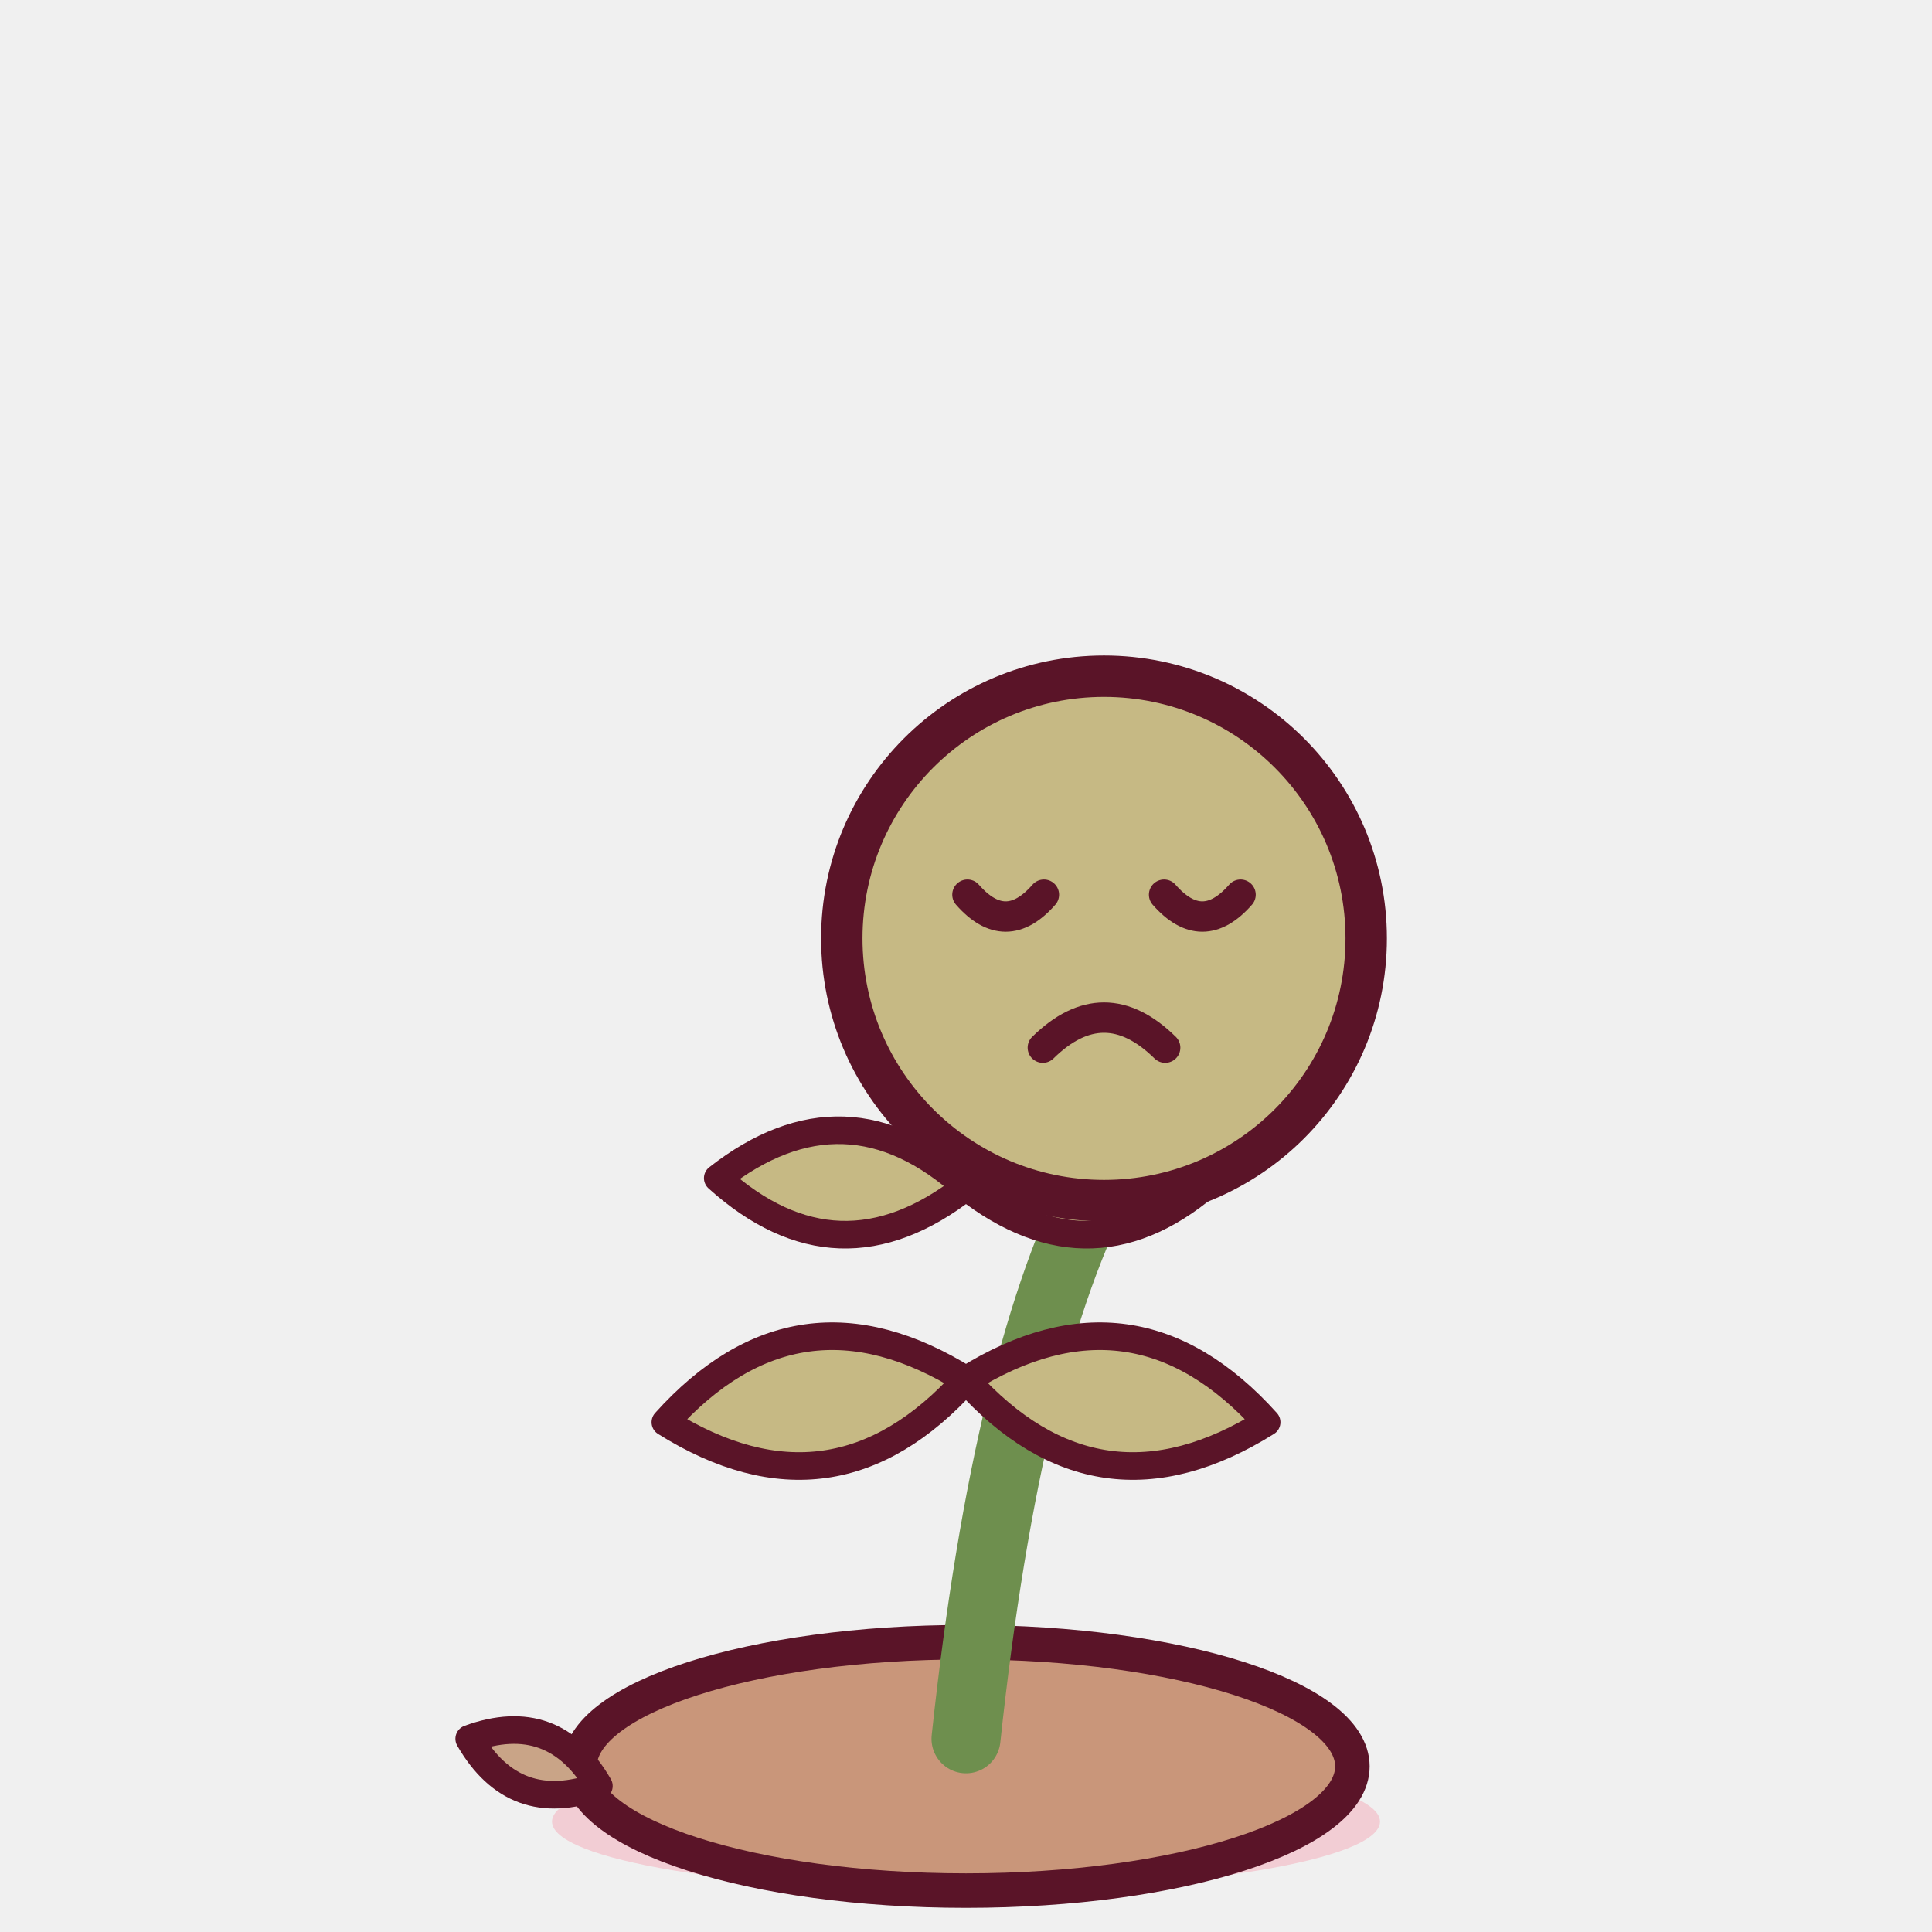
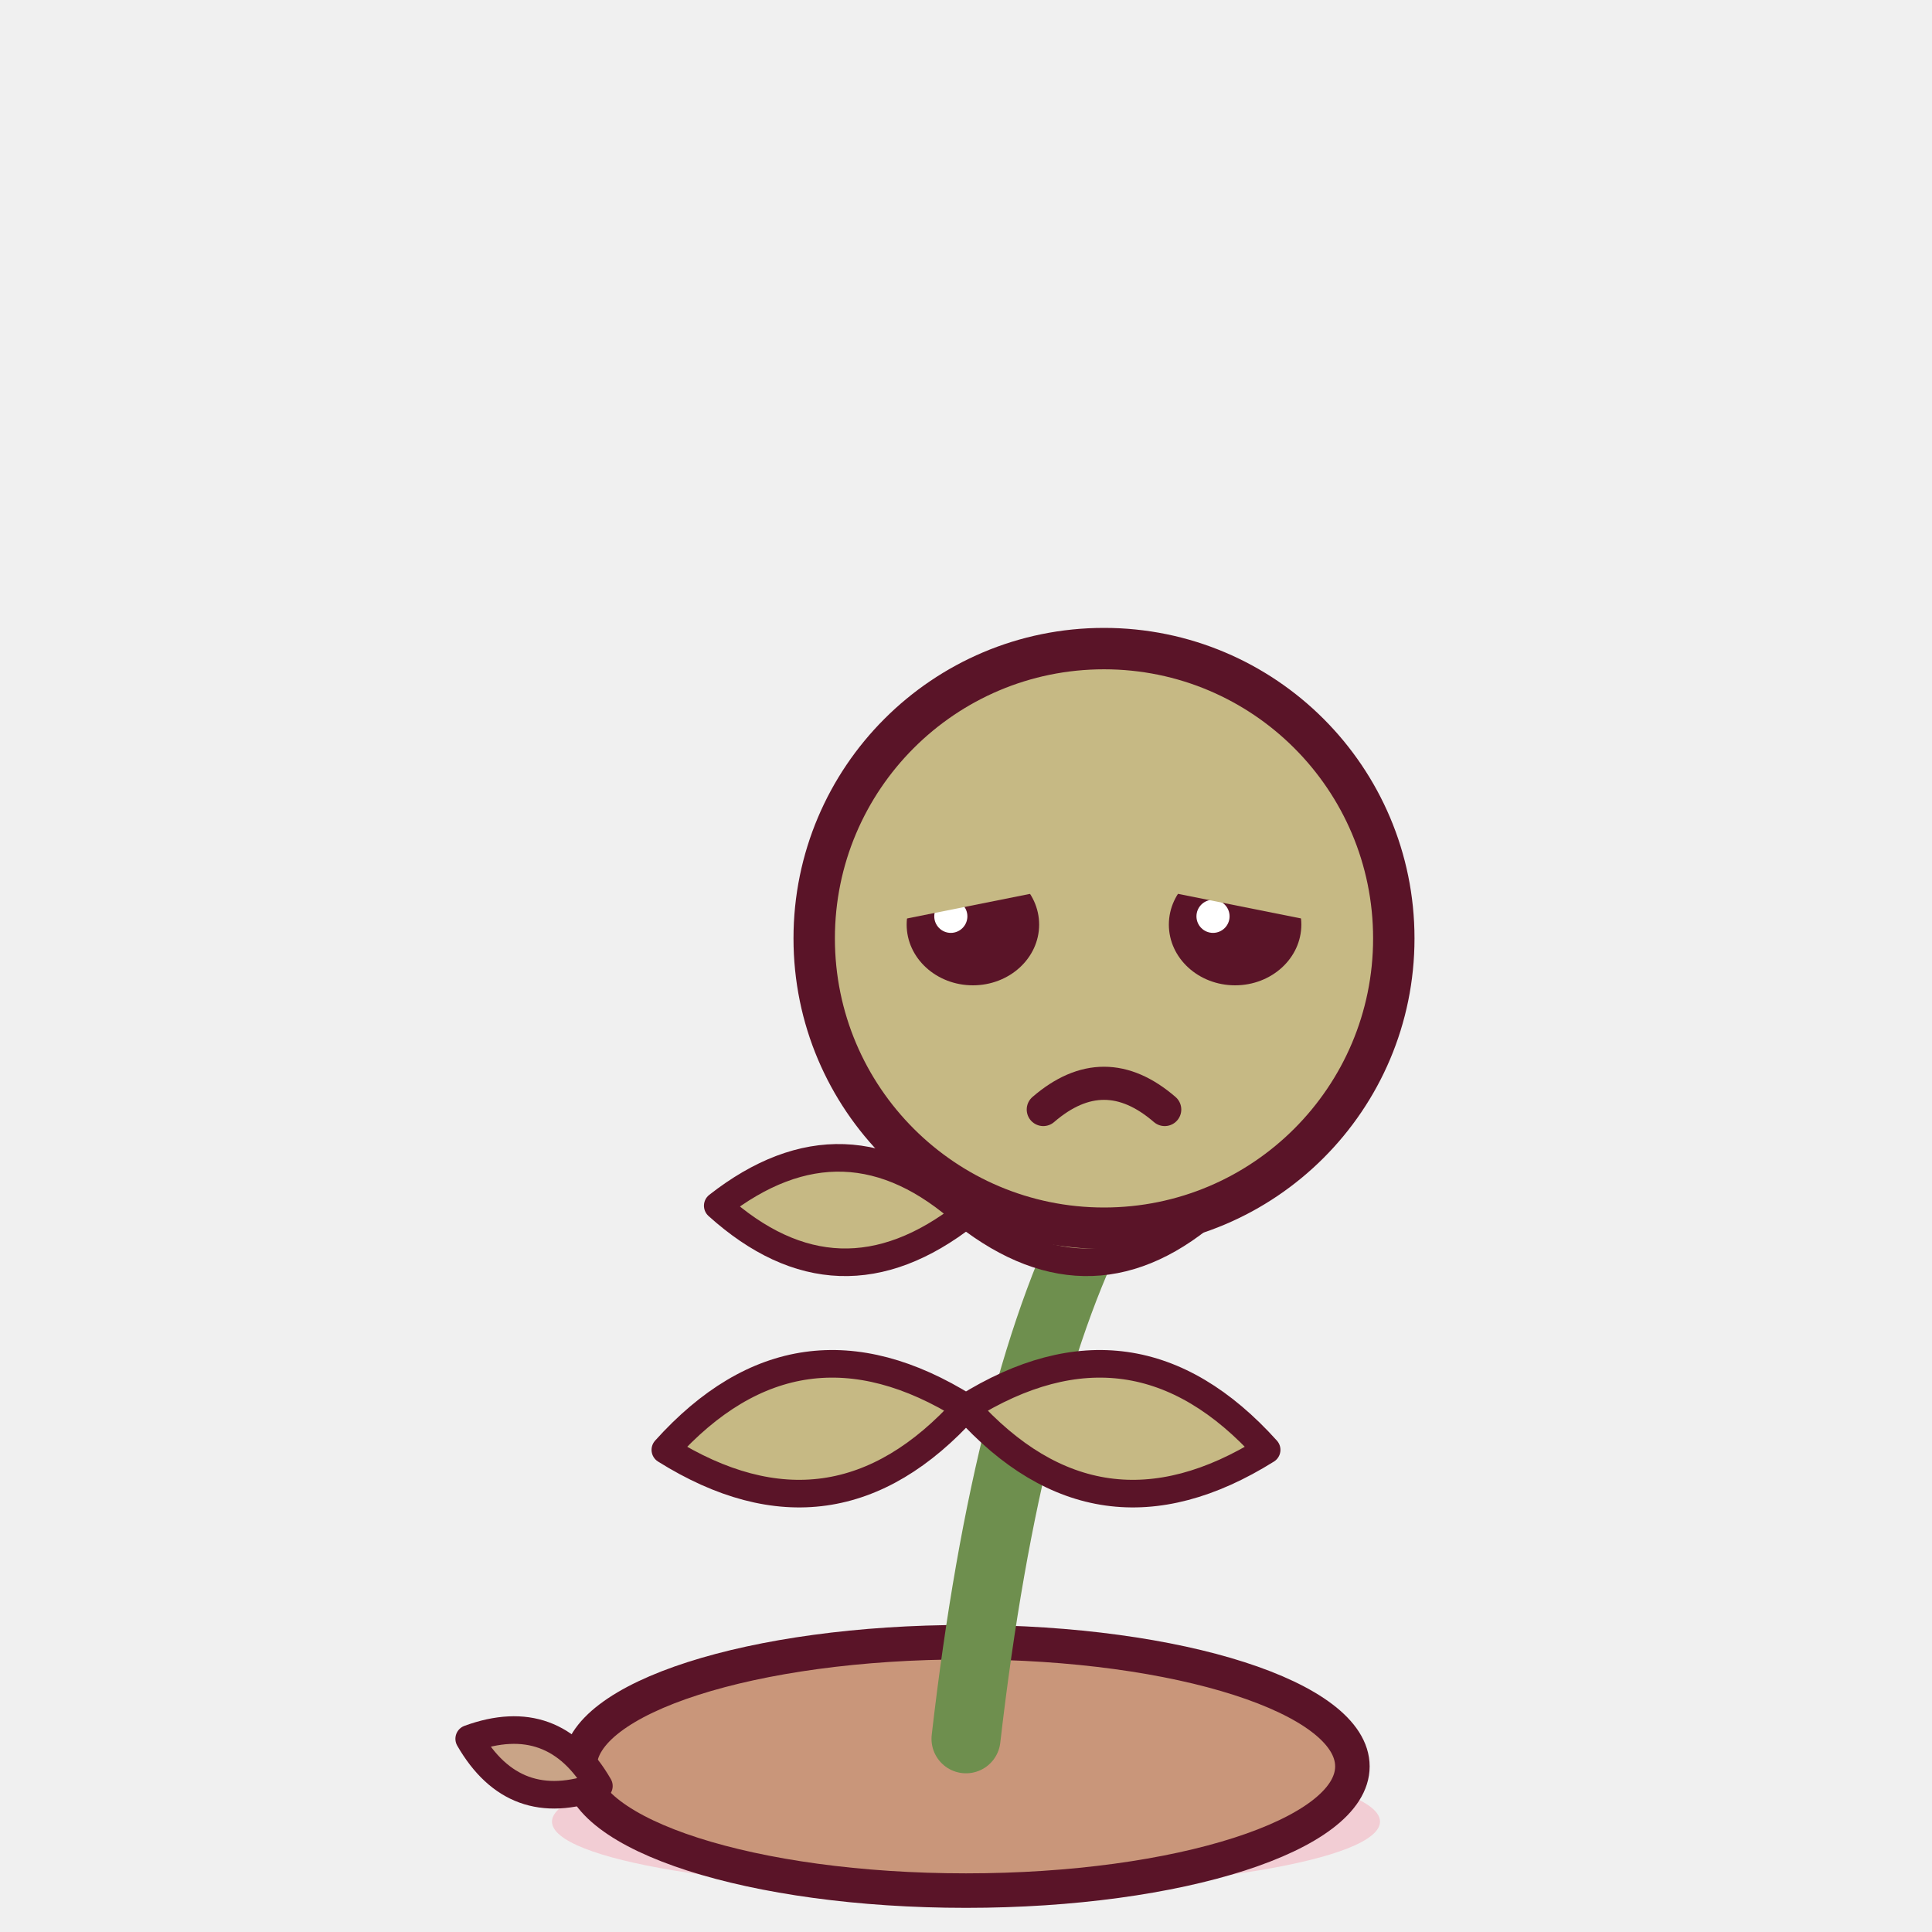
<svg xmlns="http://www.w3.org/2000/svg" viewBox="-10 0 140 140">
  <ellipse cx="60" cy="132" rx="30" ry="5" fill="#F2CDD4" />
  <ellipse cx="60" cy="128" rx="28" ry="9" fill="#C9967A" stroke="#5A1428" stroke-width="2.5" />
-   <path d="M60 126 Q63 98 70 85" stroke="#6E8F4E" stroke-width="5" fill="none" stroke-linecap="round" />
-   <path d="M0 0 Q11 -9.24 22 0 Q11 9.24 0 0 Z" transform="translate(60 100) rotate(172)" fill="#C6B984" stroke="#5A1428" stroke-width="2" stroke-linejoin="round" />
-   <path d="M0 0 Q11 -9.24 22 0 Q11 9.24 0 0 Z" transform="translate(60 100) rotate(8)" fill="#C6B984" stroke="#5A1428" stroke-width="2" stroke-linejoin="round" />
-   <path d="M0 0 Q9 -7.56 18 0 Q9 7.56 0 0 Z" transform="translate(60 86) rotate(182)" fill="#C6B984" stroke="#5A1428" stroke-width="2" stroke-linejoin="round" />
-   <path d="M0 0 Q9 -7.56 18 0 Q9 7.56 0 0 Z" transform="translate(60 86) rotate(-2)" fill="#C6B984" stroke="#5A1428" stroke-width="2" stroke-linejoin="round" />
-   <circle cx="70" cy="68" r="19" fill="#C6B984" stroke="#5A1428" stroke-width="3" />
-   <path d="M60.104 64.833 Q62.875 68 65.646 64.833 M74.354 64.833 Q77.125 68 79.896 64.833" stroke="#5A1428" stroke-width="2.2" fill="none" stroke-linecap="round" />
-   <path d="M65.567 75.917 Q70 71.562 74.433 75.917" stroke="#5A1428" stroke-width="2.2" fill="none" stroke-linecap="round" />
+   <path d="M60 126 Q63 100 70 87" stroke="#6E8F4E" stroke-width="5" fill="none" stroke-linecap="round" />
+   <path d="M0 0 Q11 -9.24 22 0 Q11 9.24 0 0 Z" transform="translate(60 102) rotate(172)" fill="#C6B984" stroke="#5A1428" stroke-width="2" stroke-linejoin="round" />
+   <path d="M0 0 Q9 -7.56 18 0 Q9 7.56 0 0 Z" transform="translate(60 88) rotate(182)" fill="#C6B984" stroke="#5A1428" stroke-width="2" stroke-linejoin="round" />
+   <path d="M0 0 Q11 -9.24 22 0 Q11 9.24 0 0 Z" transform="translate(60 102) rotate(8)" fill="#C6B984" stroke="#5A1428" stroke-width="2" stroke-linejoin="round" />
+   <path d="M0 0 Q9 -7.56 18 0 Q9 7.56 0 0 Z" transform="translate(60 88) rotate(-2)" fill="#C6B984" stroke="#5A1428" stroke-width="2" stroke-linejoin="round" />
+   <circle cx="70" cy="68" r="21" fill="#C6B984" stroke="#5A1428" stroke-width="3" />
+   <ellipse cx="60.5" cy="67" rx="4.8" ry="4.4" fill="#5A1428" />
+   <circle cx="58.9" cy="66.4" r="1.2" fill="#FFFFFF" />
+   <path d="M66.5 59.5 L54.5 59.5 L54.5 66.8 L66.5 64.4 Z" fill="#C6B984" />
+   <ellipse cx="79.5" cy="67" rx="4.8" ry="4.4" fill="#5A1428" />
+   <circle cx="77.9" cy="66.4" r="1.2" fill="#FFFFFF" />
+   <path d="M73.5 59.5 L85.5 59.5 L85.5 66.8 L73.5 64.4 Z" fill="#C6B984" />
+   <path d="M65.6 80.4 Q70 76.6 74.4 80.4" stroke="#5A1428" stroke-width="2.4" fill="none" stroke-linecap="round" />
  <path d="M0 0 Q5 -4.2 10 0 Q5 4.2 0 0 Z" transform="translate(24 126) rotate(20)" fill="#C9A487" stroke="#5A1428" stroke-width="2" stroke-linejoin="round" />
</svg>
